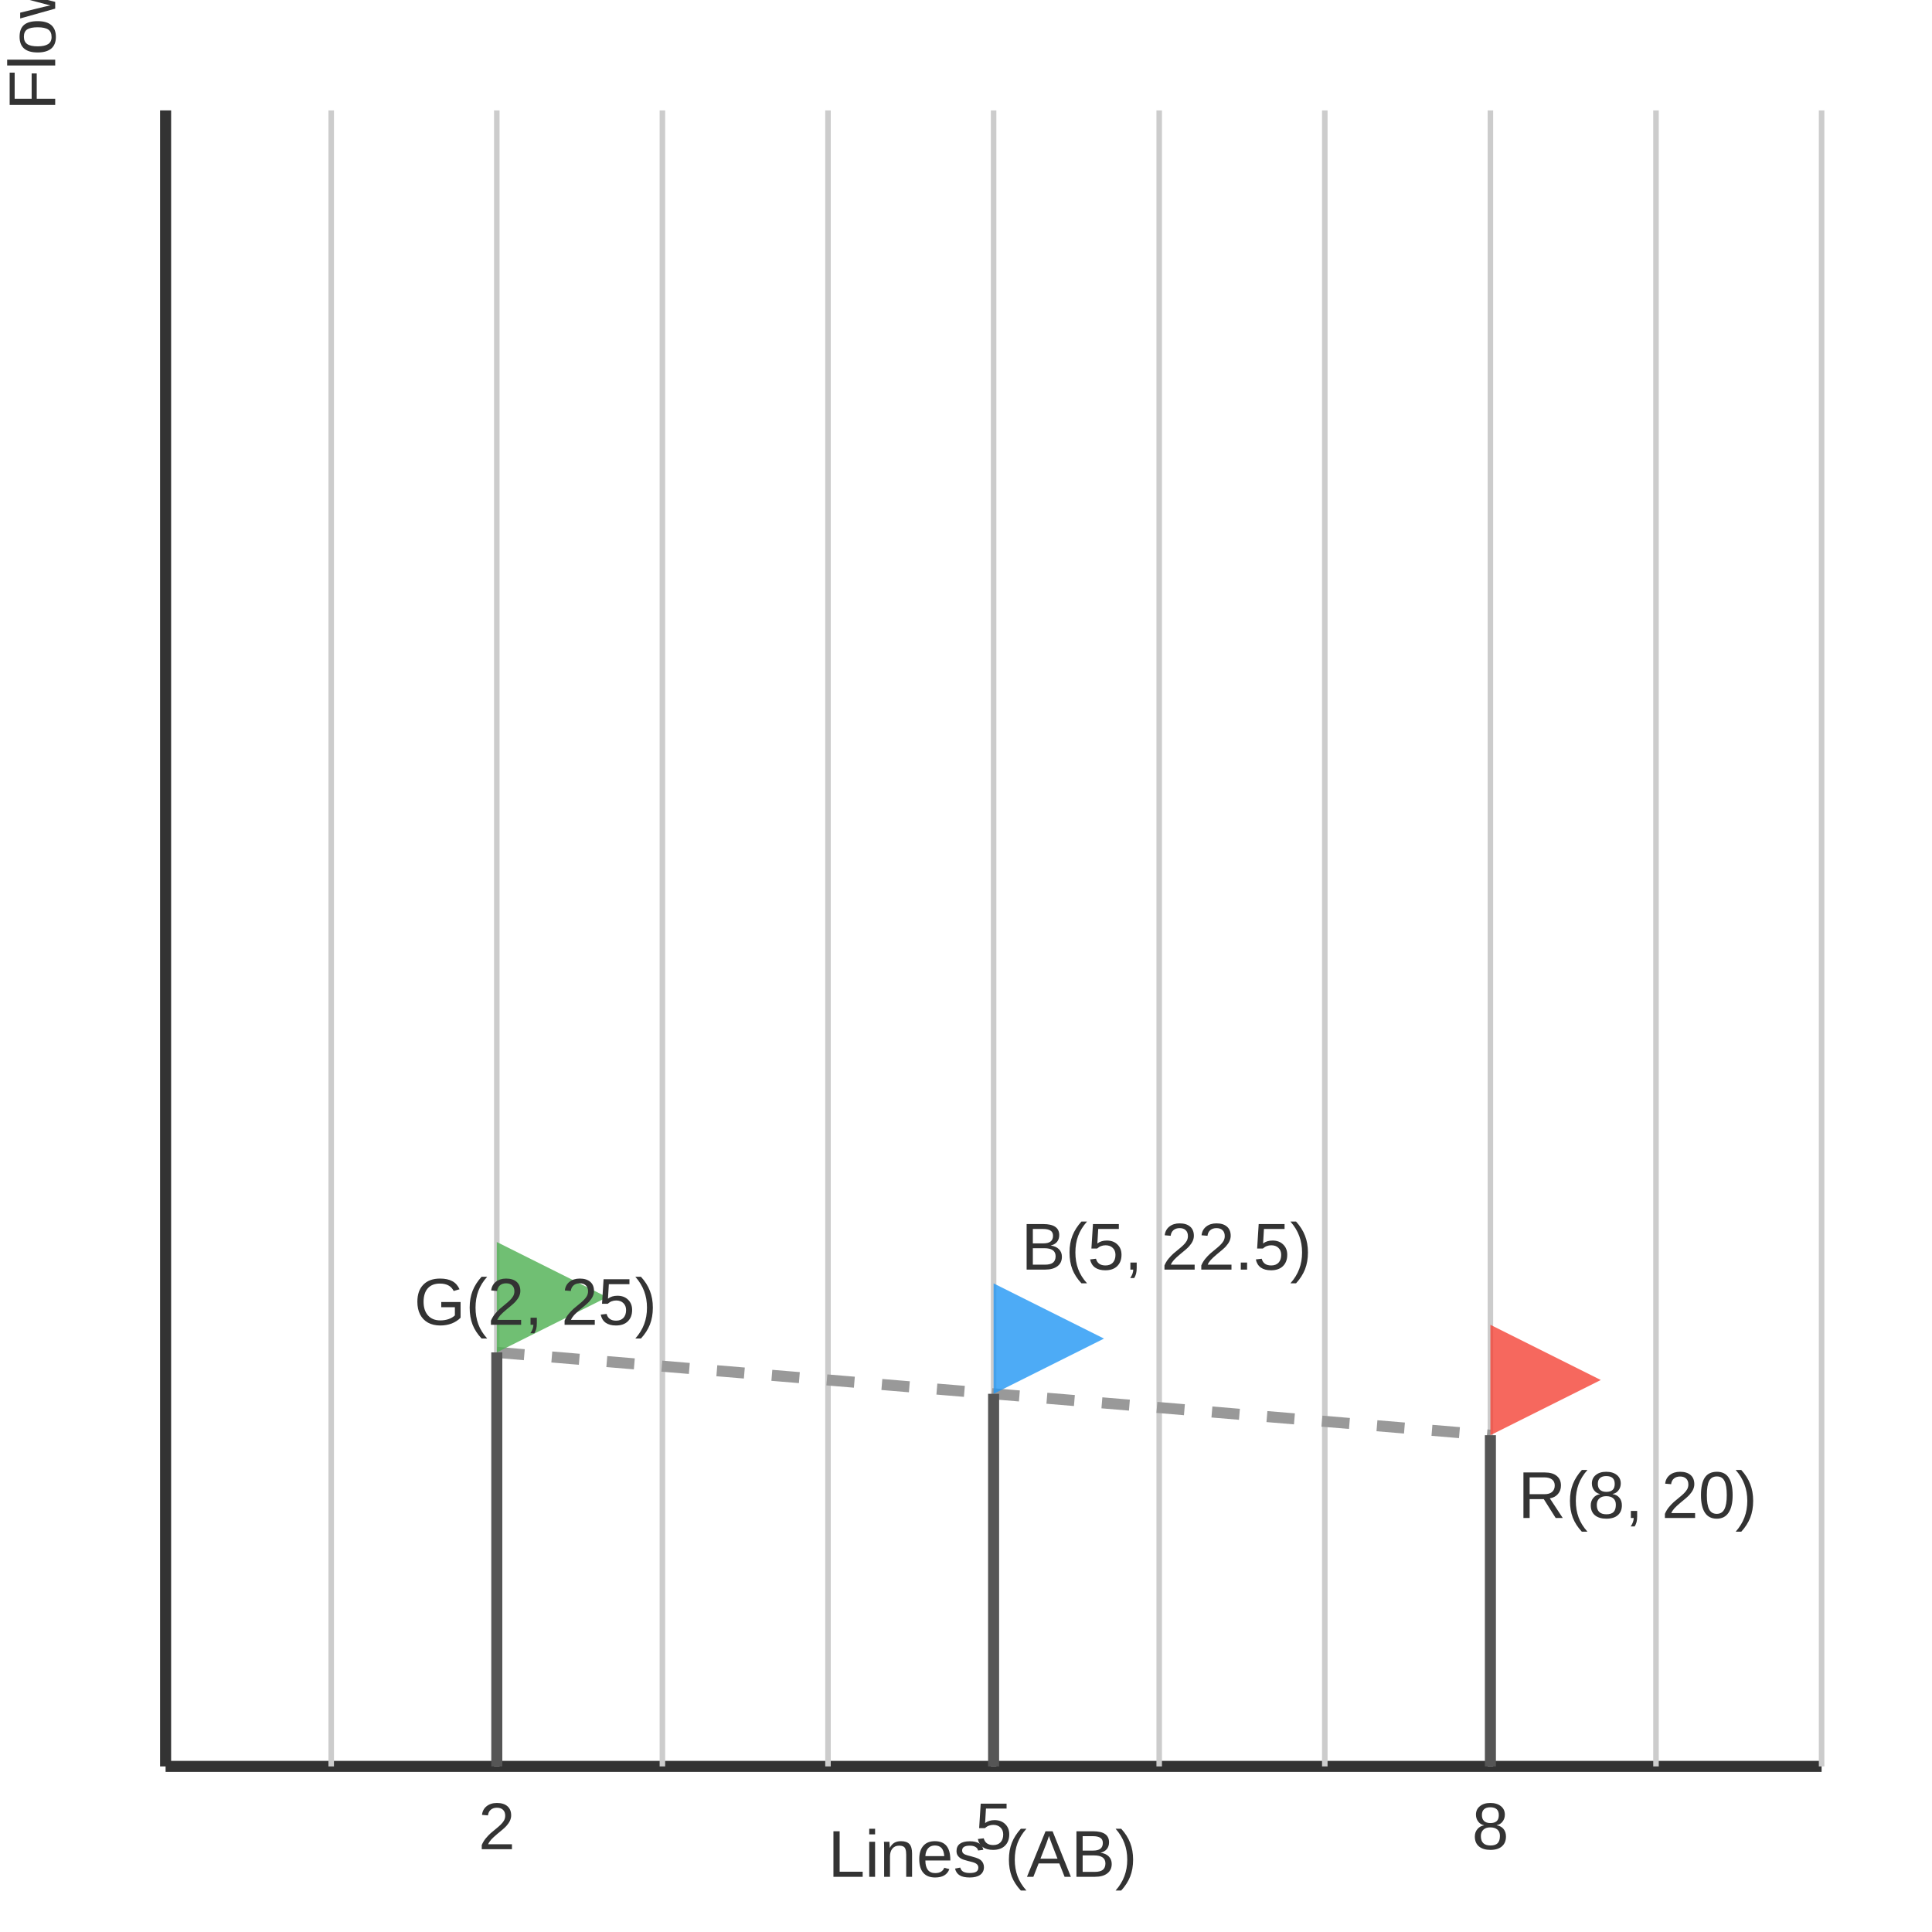
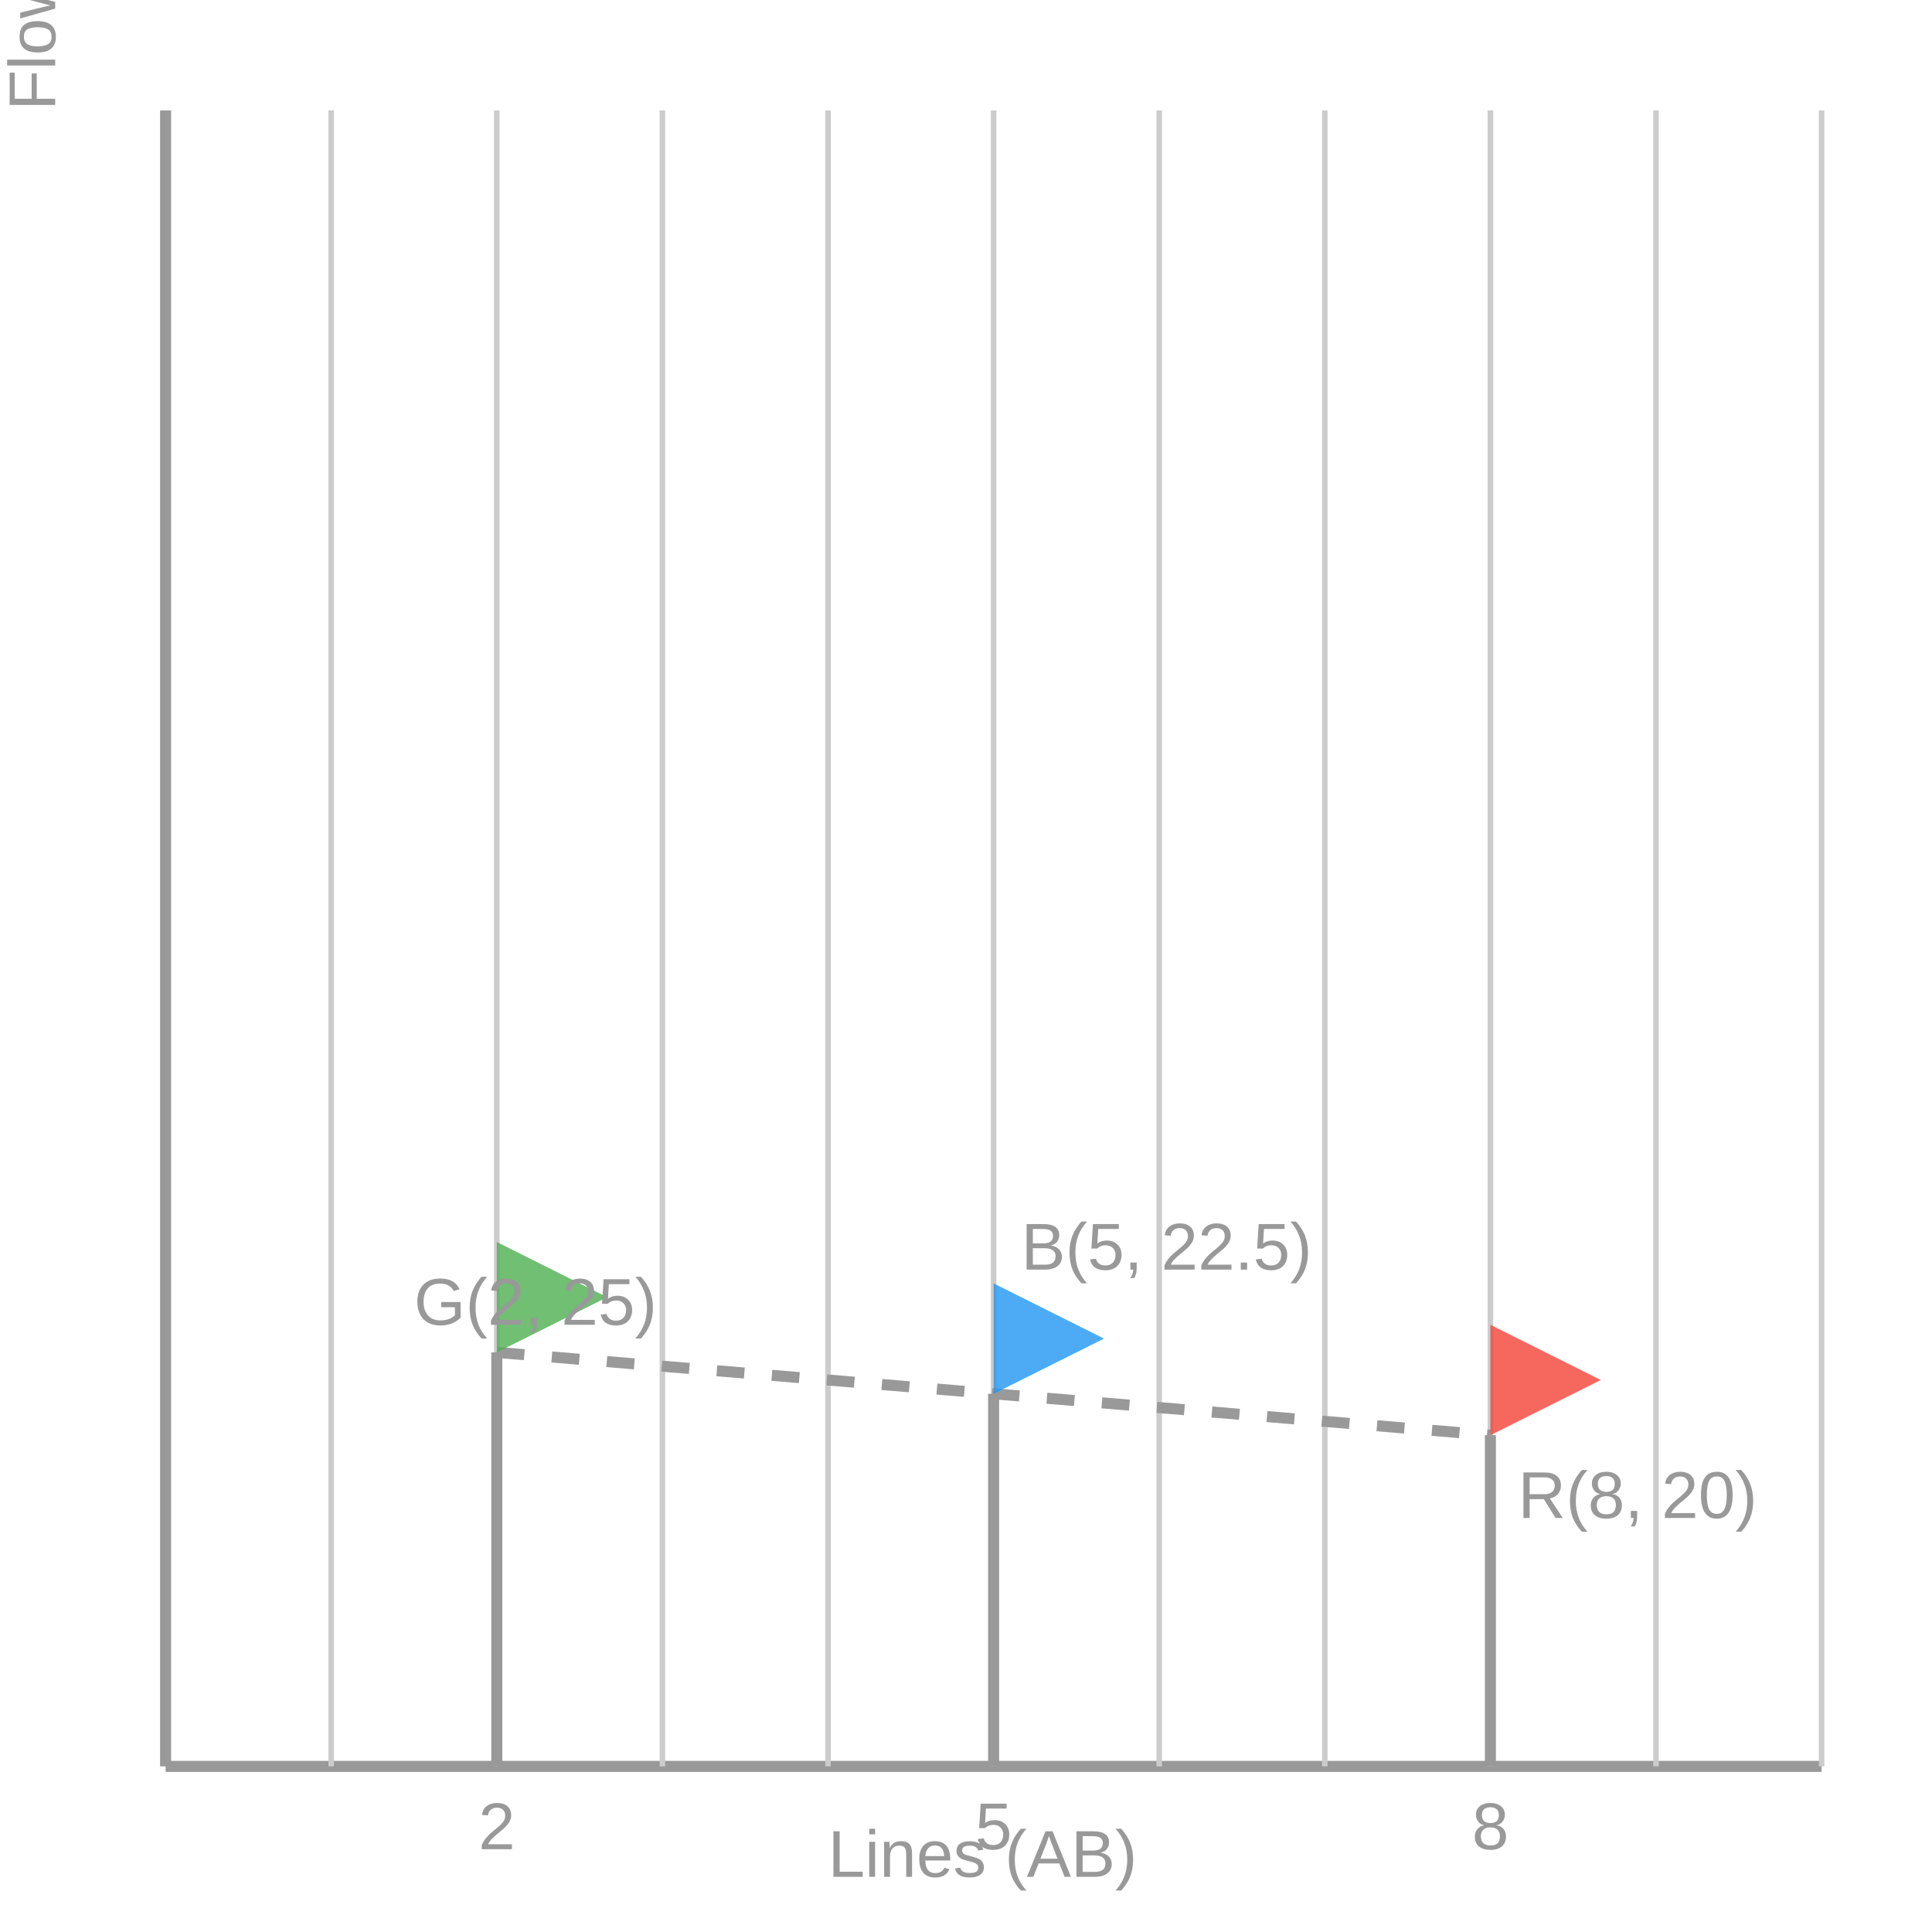
<svg xmlns="http://www.w3.org/2000/svg" width="350" height="350">
  <style>
-         .axis { stroke: #333; stroke-width: 2; }
+         .axis { stroke: #999; stroke-width: 2; }
        .grid-line { stroke: #ccc; stroke-width: 1; }
-         .text { font-family: Arial, sans-serif; font-size: 12px; fill: #333; }
-         .flag-pole { stroke: #555; stroke-width: 2; }
+         .text { font-family: Arial, sans-serif; font-size: 12px; fill: #999; }
+         .flag-pole { stroke: #999; stroke-width: 2; }
        .green-flag { fill: #4CAF50; stroke: none; }
        .red-flag { fill: #F44336; stroke: none; }
        .blue-flag { fill: #2196F3; stroke: none; }
        .flag-path { fill-opacity: 0.8; }
    </style>
  <line x1="30" y1="320" x2="330" y2="320" class="axis" />
  <line x1="30" y1="320" x2="30" y2="20" class="axis" />
  <line x1="60" y1="320" x2="60" y2="20" class="grid-line" />
  <line x1="90" y1="320" x2="90" y2="20" class="grid-line" />
  <line x1="120" y1="320" x2="120" y2="20" class="grid-line" />
  <line x1="150" y1="320" x2="150" y2="20" class="grid-line" />
  <line x1="180" y1="320" x2="180" y2="20" class="grid-line" />
  <line x1="210" y1="320" x2="210" y2="20" class="grid-line" />
  <line x1="240" y1="320" x2="240" y2="20" class="grid-line" />
  <line x1="270" y1="320" x2="270" y2="20" class="grid-line" />
  <line x1="300" y1="320" x2="300" y2="20" class="grid-line" />
  <line x1="330" y1="320" x2="330" y2="20" class="grid-line" />
  <line x1="90" y1="245" x2="270" y2="260" stroke="#999" stroke-dasharray="5,5" stroke-width="2" />
  <line x1="90" y1="320" x2="90" y2="245" class="flag-pole" />
  <path d="M 90,245 L 110,235 L 90,225 Z" class="green-flag flag-path" />
-   <text x="75" y="240" class="text">G(2, 25)</text>
+   <text x="75" y="240" class="text" fill="#999">G(2, 25)</text>
  <line x1="270" y1="320" x2="270" y2="260" class="flag-pole" />
  <path d="M 270,260 L 290,250 L 270,240 Z" class="red-flag flag-path" />
-   <text x="275" y="275" class="text">R(8, 20)</text>
+   <text x="275" y="275" class="text" fill="#999">R(8, 20)</text>
  <line x1="180" y1="320" x2="180" y2="252.5" class="flag-pole" />
  <path d="M 180,252.5 L 200,242.5 L 180,232.5 Z" class="blue-flag flag-path" />
-   <text x="185" y="230" class="text">B(5, 22.5)</text>
-   <text x="10" y="20" class="text" transform="rotate(-90 10,20)">Flower Pots (AD)</text>
-   <text x="150" y="340" class="text">Lines (AB)</text>
-   <text x="90" y="335" class="text" text-anchor="middle">2</text>
-   <text x="180" y="335" class="text" text-anchor="middle">5</text>
-   <text x="270" y="335" class="text" text-anchor="middle">8</text>
+   <text x="185" y="230" class="text" fill="#999">B(5, 22.5)</text>
+   <text x="10" y="20" class="text" transform="rotate(-90 10,20)" fill="#999">Flower Pots (AD)</text>
+   <text x="150" y="340" class="text" fill="#999">Lines (AB)</text>
+   <text x="90" y="335" class="text" text-anchor="middle" fill="#999">2</text>
+   <text x="180" y="335" class="text" text-anchor="middle" fill="#999">5</text>
+   <text x="270" y="335" class="text" text-anchor="middle" fill="#999">8</text>
+   <style> text, tspan { fill: #999 !important; } </style>
</svg>
